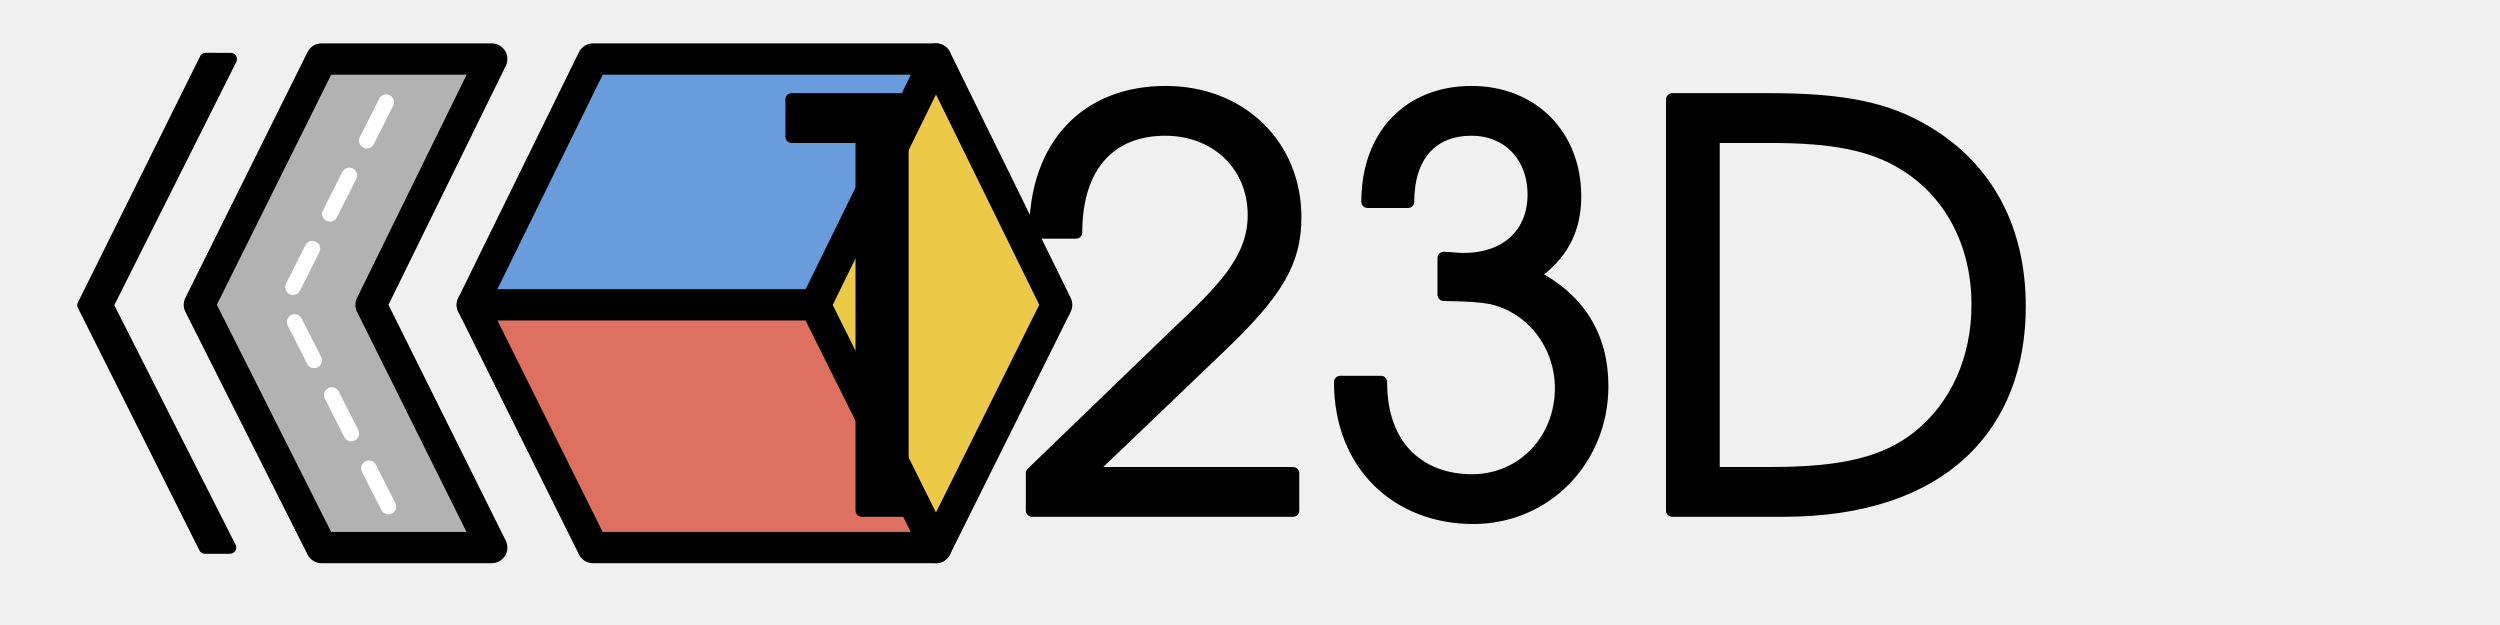
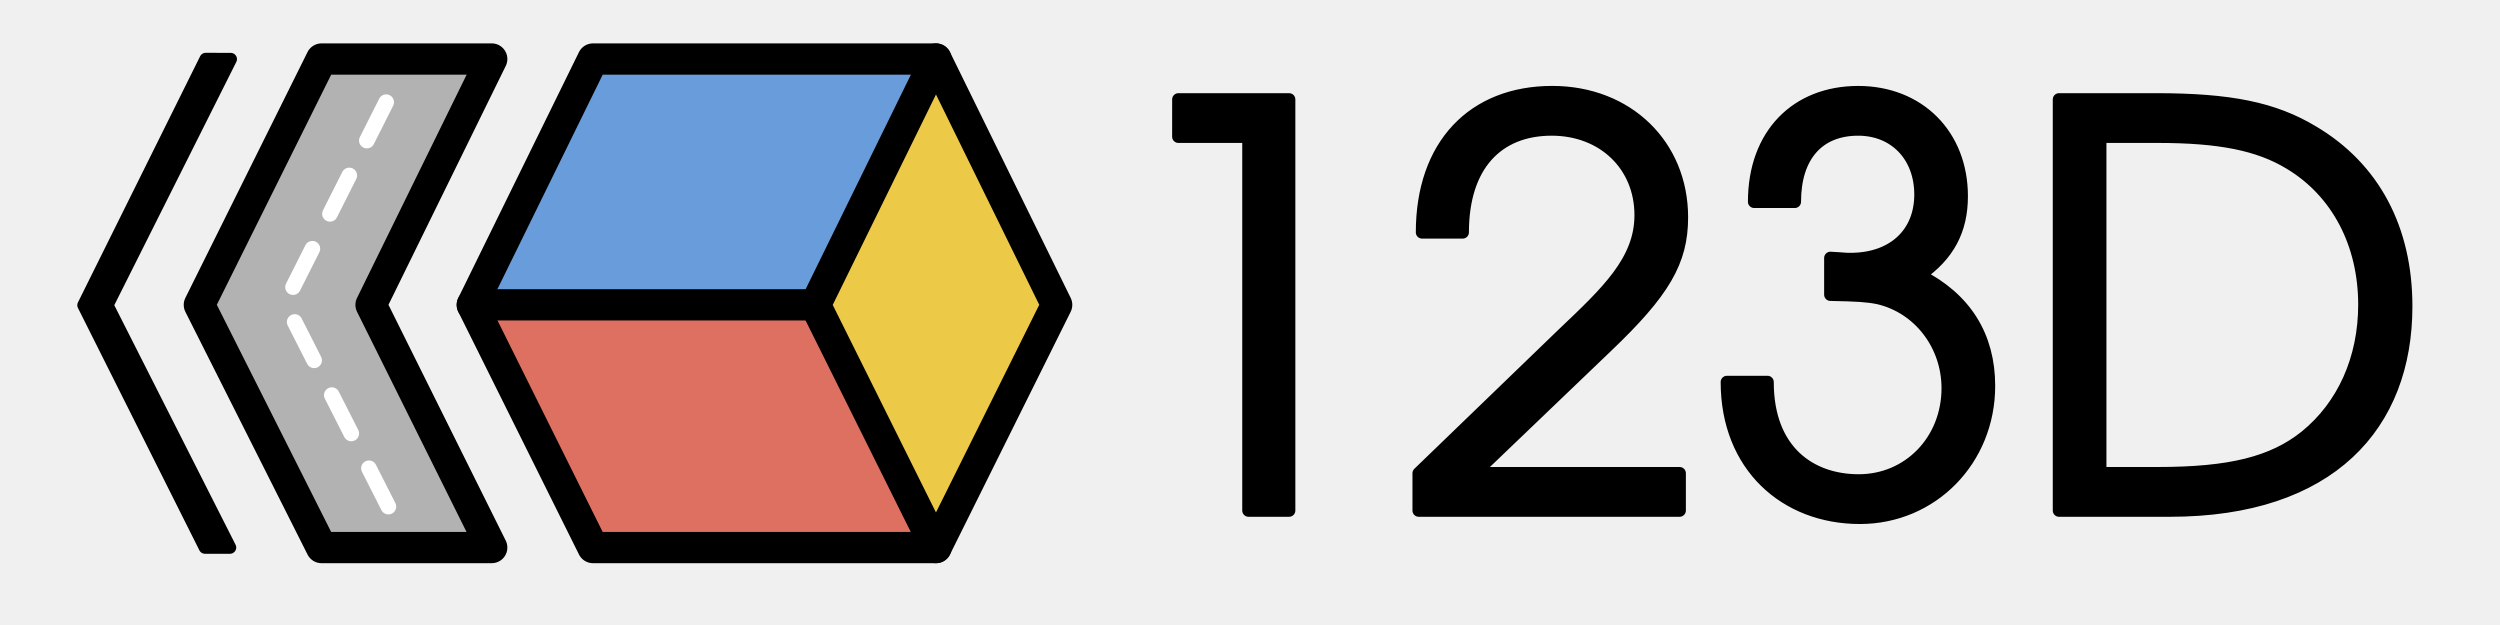
<svg xmlns="http://www.w3.org/2000/svg" width="200mm" height="50mm" viewBox="0 0 200 50" version="1.1" id="svg1" xml:space="preserve">
  <defs id="defs1" />
  <path style="fill:#b2b2b2;fill-opacity:1;stroke:none;stroke-width:2.5;stroke-linecap:round;stroke-linejoin:round;stroke-dasharray:none;paint-order:markers fill stroke" d="m 39.339,4.721 -9.656,19.667 9.656,19.417 h -13.617 L 15.948,24.388 25.722,4.721 Z" id="path5-1" />
  <g id="layer1">
    <path style="fill:#de7061;fill-opacity:1;stroke:none;stroke-width:1;stroke-linecap:round;stroke-linejoin:round;stroke-dasharray:none;stroke-dashoffset:0;stroke-opacity:1;paint-order:markers fill stroke" d="m 37.783,24.388 9.656,19.417 h 27.439 l -9.656,-19.417 z" id="path1" />
    <path style="fill:#699cdb;fill-opacity:1;stroke:none;stroke-width:1;stroke-linecap:round;stroke-linejoin:round;stroke-dasharray:none;stroke-dashoffset:0;stroke-opacity:1;paint-order:markers fill stroke" d="m 47.439,4.721 -9.656,19.667 h 27.439 l 9.656,-19.667 z" id="path2" />
    <path style="fill:#edc948;fill-opacity:1;stroke:none;stroke-width:1;stroke-linecap:round;stroke-linejoin:round;stroke-dasharray:none;stroke-dashoffset:0;stroke-opacity:1;paint-order:markers fill stroke" d="m 74.878,4.721 -9.656,19.667 9.656,19.417 9.656,-19.417 z" id="path3" />
  </g>
  <g id="layer2" style="stroke-width:2.5;stroke-dasharray:none">
    <path style="opacity:1;fill:none;fill-opacity:1;stroke:#000000;stroke-width:2.5;stroke-linecap:round;stroke-linejoin:round;stroke-dasharray:none;paint-order:markers fill stroke" d="m 39.339,4.721 -9.656,19.667 9.656,19.417 h -13.617 L 15.948,24.388 25.722,4.721 Z" id="path5" />
    <path style="opacity:1;fill:none;fill-opacity:1;stroke:#000000;stroke-width:2.5;stroke-linecap:round;stroke-linejoin:round;stroke-dasharray:none;paint-order:markers fill stroke" d="m 37.783,24.388 9.656,-19.667 h 27.439 l 9.656,19.666 -9.656,19.418 H 47.439 Z" id="path6" />
    <path style="fill:none;fill-opacity:1;stroke:#000000;stroke-width:2.5;stroke-linecap:round;stroke-linejoin:round;stroke-dasharray:none;stroke-dashoffset:0;stroke-opacity:1;paint-order:markers fill stroke" d="m 74.878,4.721 -9.654,19.676 9.654,19.408" id="path7" />
    <path style="fill:none;fill-opacity:1;stroke:#000000;stroke-width:2.5;stroke-linecap:round;stroke-linejoin:round;stroke-dasharray:none;stroke-dashoffset:0;stroke-opacity:1;paint-order:markers fill stroke" d="m 37.783,24.388 h 27.441" id="path8" />
    <path style="fill:#000000;fill-opacity:1;stroke:#000000;stroke-width:1;stroke-linecap:round;stroke-linejoin:round;stroke-dasharray:none;stroke-opacity:1;paint-order:fill markers stroke" d="m 16.458,4.724 -9.775,19.691 9.715,19.387 h 2 L 8.583,24.415 18.458,4.73 Z" id="path140" />
  </g>
  <g id="layer4" transform="translate(0.4677217,4.396584)">
    <path style="fill:none;fill-opacity:1;stroke:#ffffff;stroke-width:1.25;stroke-linecap:round;stroke-linejoin:miter;stroke-dasharray:3.438,3.125;stroke-dashoffset:0;stroke-opacity:1;paint-order:markers fill stroke" d="M 30.426,3.779 22.336,19.844 30.847,36.611" id="path4-1" />
  </g>
  <g id="layer3">
-     <text xml:space="preserve" style="font-style:normal;font-variant:normal;font-weight:normal;font-stretch:normal;font-size:44.505px;line-height:1;font-family:'Nimbus Sans';-inkscape-font-specification:'Nimbus Sans';text-align:center;text-decoration-color:#000000;letter-spacing:0px;writing-mode:lr-tb;direction:ltr;text-anchor:middle;white-space:pre;opacity:1;fill:#bbbbbb;fill-opacity:1;stroke:#ffffff;stroke-width:1;stroke-linecap:round;stroke-linejoin:round;stroke-dasharray:none;stroke-dashoffset:0;stroke-opacity:1;paint-order:fill markers stroke" x="140.912" y="40.843" id="text8">
-       <tspan id="tspan8" style="font-style:normal;font-variant:normal;font-weight:normal;font-stretch:normal;font-size:44.505px;font-family:'TeX Gyre Adventor';-inkscape-font-specification:'TeX Gyre Adventor';font-variant-ligatures:normal;font-variant-caps:normal;font-variant-numeric:normal;font-variant-east-asian:normal;opacity:0.669;fill:#000000;fill-opacity:1;stroke:#000000;stroke-width:1;stroke-linecap:round;stroke-linejoin:round;stroke-dasharray:none;stroke-dashoffset:0;stroke-opacity:1" x="140.912" y="40.843">123D</tspan>
-     </text>
+     <path style="font-size:44.505px;line-height:1;font-family:'TeX Gyre Adventor';-inkscape-font-specification:'TeX Gyre Adventor';text-align:center;letter-spacing:0px;text-anchor:middle;white-space:pre;opacity:1;stroke:#000000;stroke-linecap:round;stroke-linejoin:round;paint-order:fill markers stroke;fill:#000000;fill-opacity:1;stroke-opacity:1" d="m 94.271,10.935 h 5.608 v 29.907 h 3.249 V 7.954 h -8.856 z m 19.226,29.907 h 20.873 v -2.982 h -16.422 l 10.548,-10.103 c 4.629,-4.406 6.053,-6.854 6.053,-10.37 0,-5.786 -4.361,-10.014 -10.37,-10.014 -6.32,0 -10.414,4.228 -10.414,11.215 h 3.249 c 0,-5.385 2.804,-8.233 7.121,-8.233 4.139,0 7.121,2.893 7.121,6.854 0,3.649 -2.67,6.142 -6.231,9.524 L 113.497,37.861 Z M 138.153,30.562 c 0,6.72 4.673,10.859 10.637,10.859 5.786,0 10.325,-4.629 10.325,-10.548 0,-3.961 -1.869,-6.987 -5.563,-8.856 2.314,-1.602 3.382,-3.605 3.382,-6.32 0,-4.896 -3.427,-8.322 -8.278,-8.322 -4.94,0 -8.322,3.382 -8.322,8.767 h 3.249 c 0,-3.649 1.869,-5.786 5.074,-5.786 2.937,0 4.985,2.136 4.985,5.207 0,3.115 -2.181,5.163 -5.608,5.163 -0.134,0 -0.445,0 -0.846,-0.044 l -0.757,-0.045 v 2.937 c 2.181,0.044 2.937,0.089 3.827,0.267 3.293,0.757 5.563,3.783 5.563,7.21 0,4.183 -3.115,7.388 -7.121,7.388 -3.872,0 -7.299,-2.359 -7.299,-7.877 z m 26.569,10.281 h 8.856 c 12.862,0 18.915,-6.854 18.915,-16.333 0,-6.186 -2.581,-11.082 -7.477,-13.975 C 181.901,8.666 178.43,7.954 172.466,7.954 h -7.744 z m 3.293,-2.982 V 10.935 h 4.584 c 4.985,0 8.1,0.623 10.592,2.136 3.783,2.27 5.964,6.409 5.964,11.304 0,4.317 -1.691,8.1 -4.718,10.548 -2.626,2.092 -6.008,2.937 -11.838,2.937 z" id="text8" aria-label="123D" />
  </g>
</svg>
